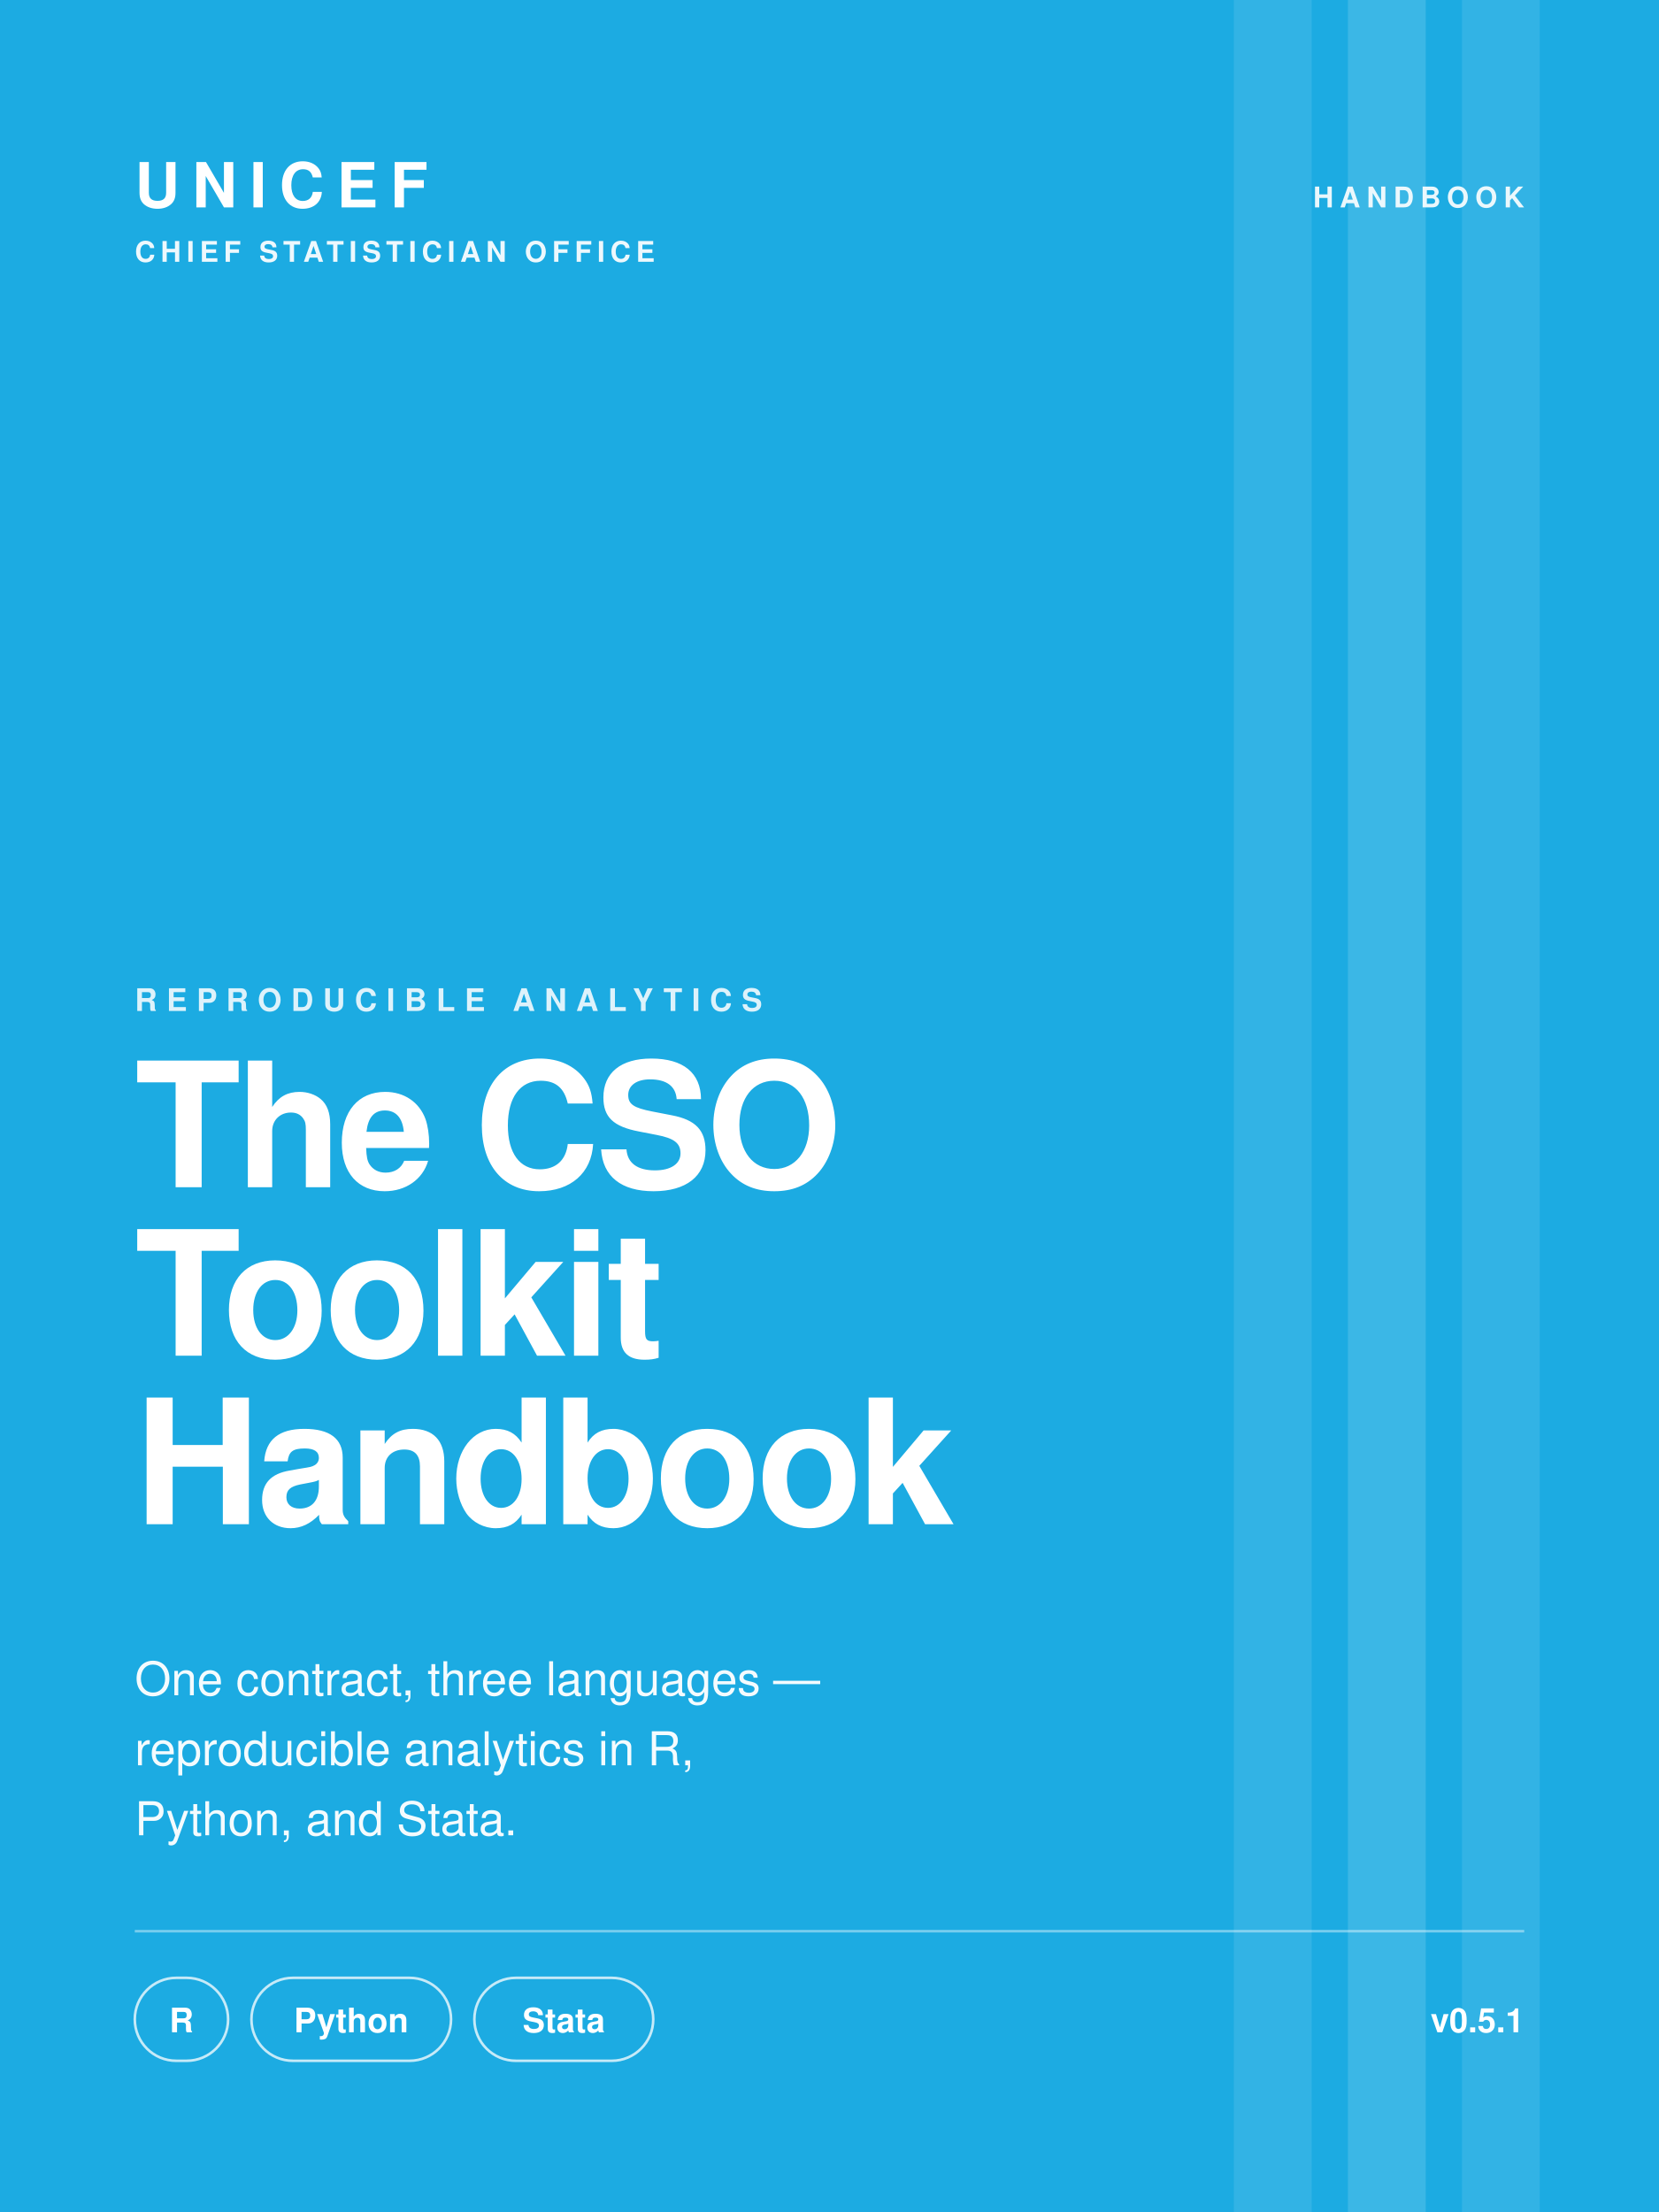
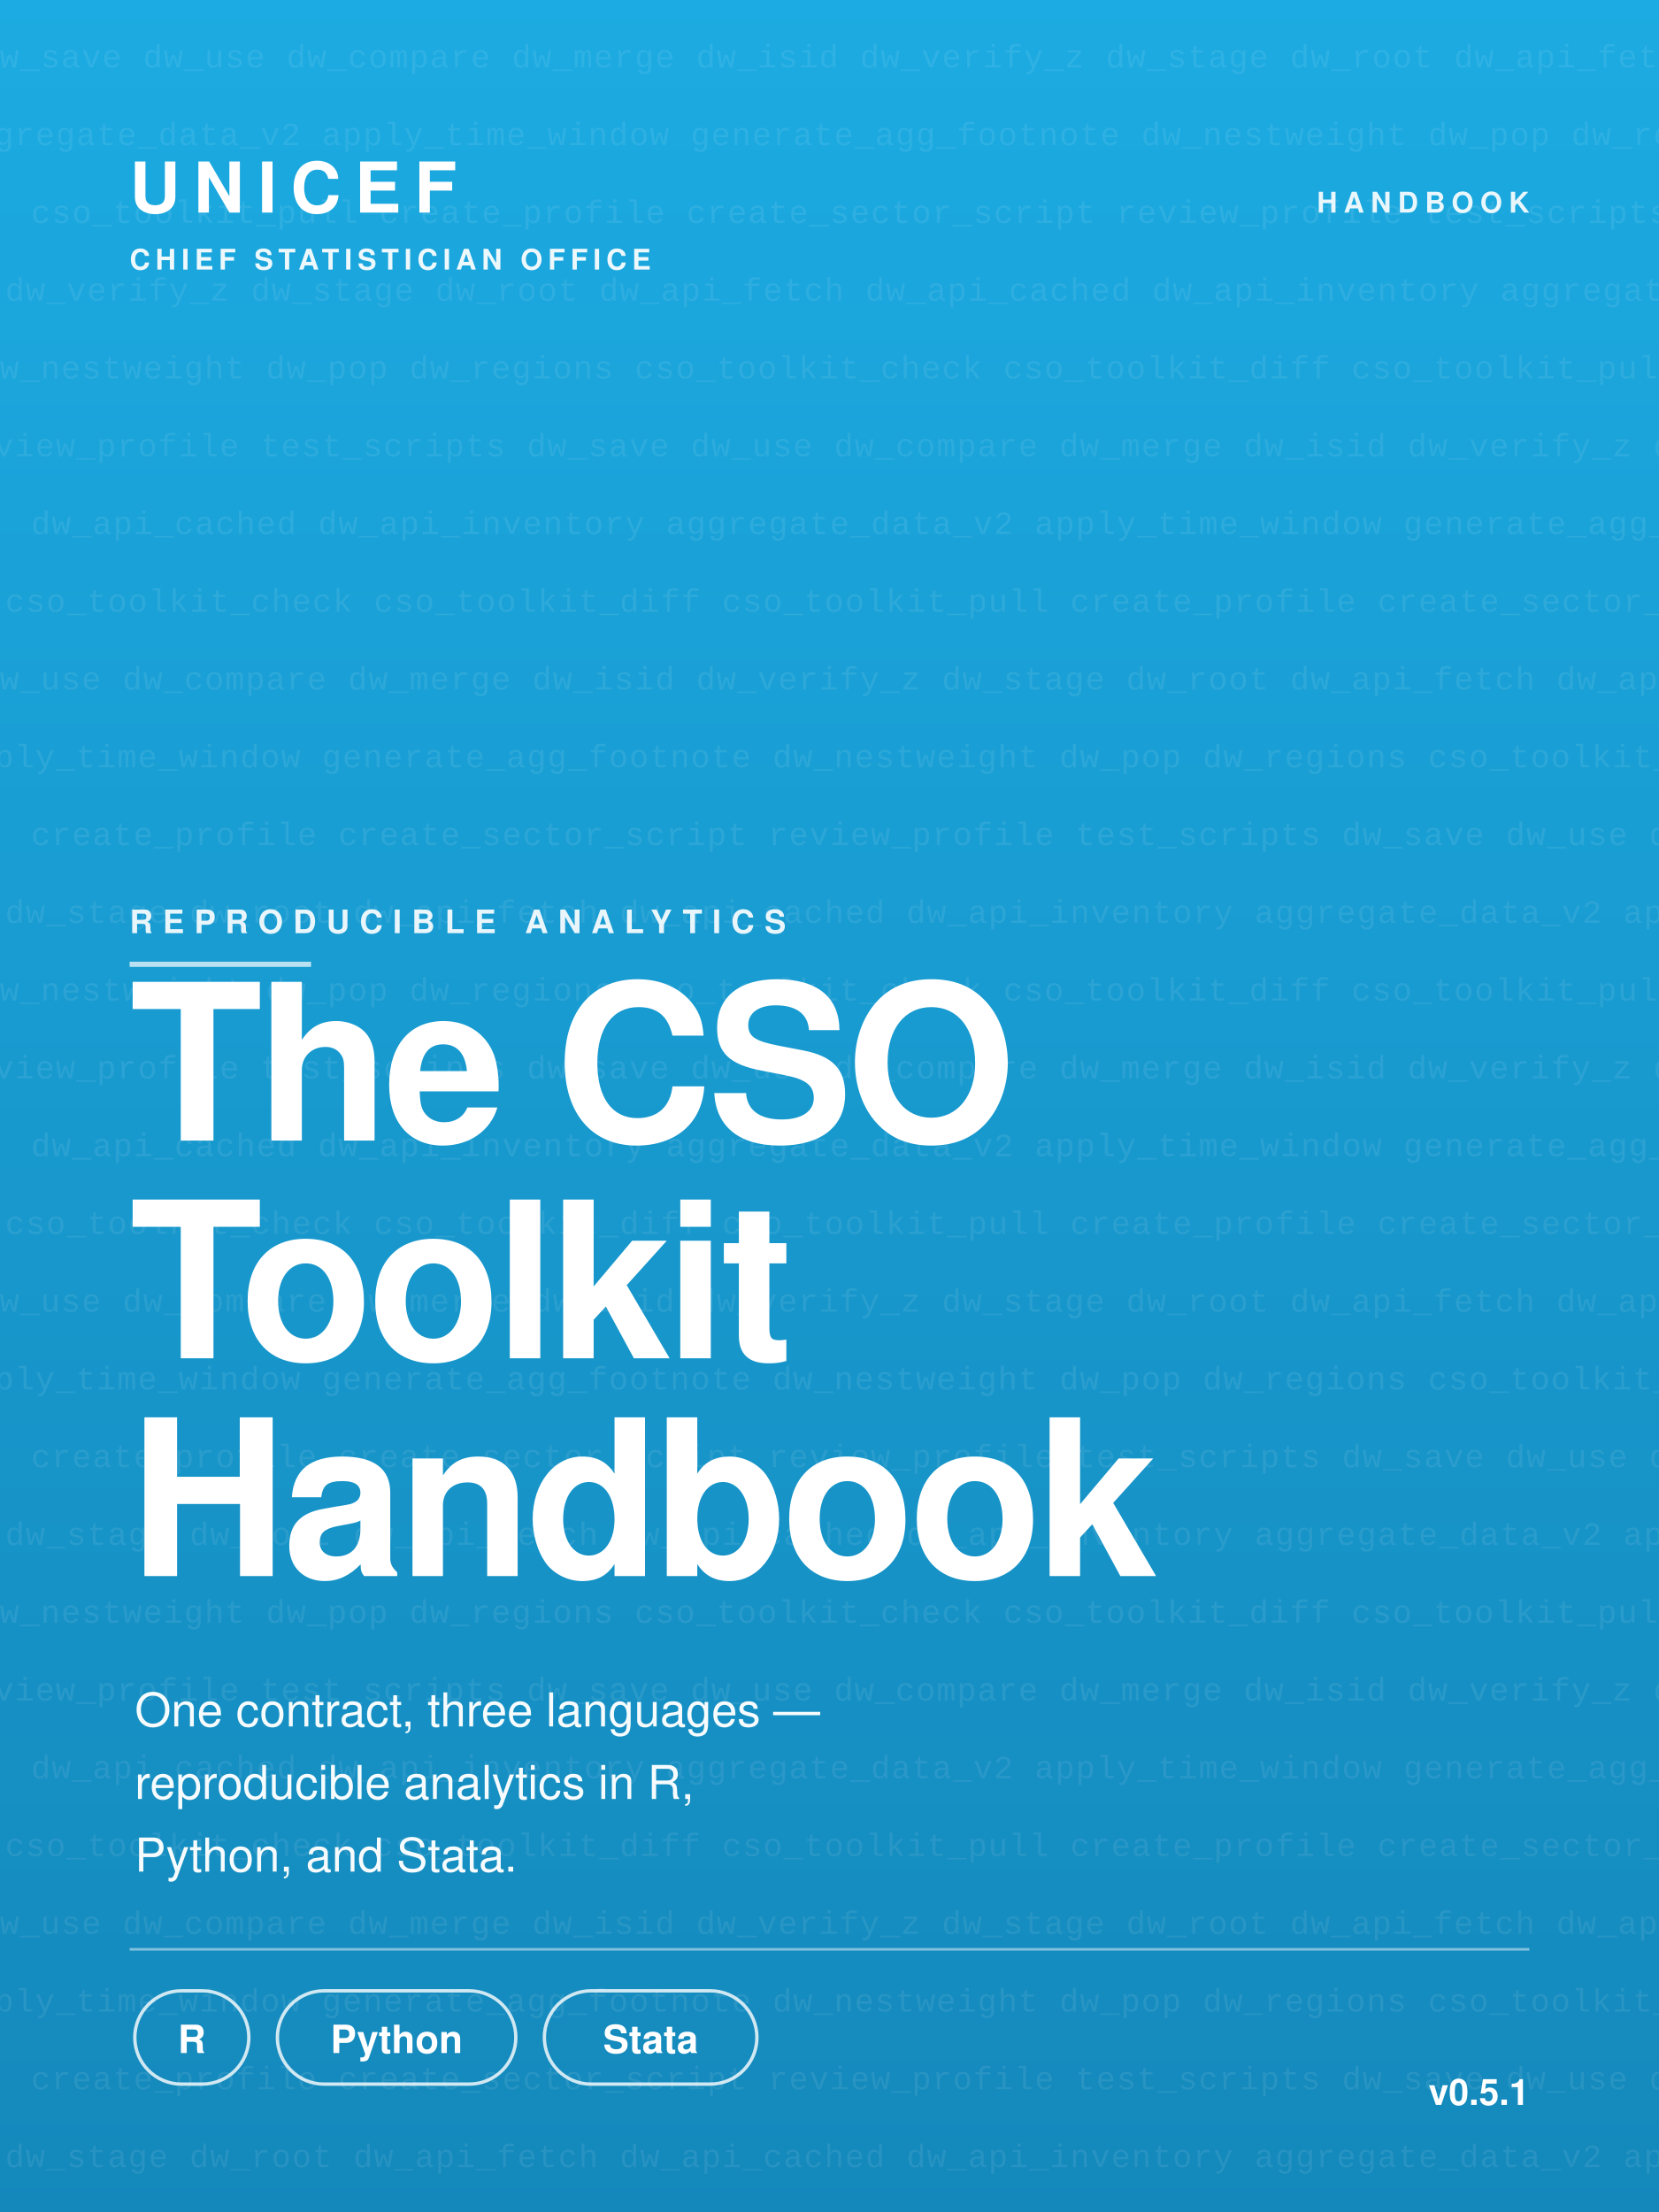
<svg xmlns="http://www.w3.org/2000/svg" width="1200" height="1600" viewBox="0 0 640 853.333" font-family="'Helvetica Neue', Helvetica, Arial, sans-serif">
-   <rect width="640" height="853.333" fill="#1CABE2" />
-   <g fill="#ffffff">
-     <rect x="476" y="0" width="30" height="853.333" opacity="0.10" />
-     <rect x="520" y="0" width="30" height="853.333" opacity="0.14" />
-     <rect x="564" y="0" width="30" height="853.333" opacity="0.10" />
+   <defs>
+     <linearGradient id="bg" x1="0" y1="0" x2="0" y2="1">
+       <stop offset="0" stop-color="#1CABE2" />
+       <stop offset="1" stop-color="#1488bb" />
+     </linearGradient>
+   </defs>
+   <rect width="640" height="853.333" fill="url(#bg)" />
+   <g>
+     <text x="-8" y="26" font-family="'SFMono-Regular', Consolas, 'Liberation Mono', Menlo, monospace" font-size="12.5" letter-spacing="0.4" fill="#ffffff" opacity="0.085">dw_save   dw_use   dw_compare   dw_merge   dw_isid   dw_verify_z   dw_stage   dw_root   dw_api_fetch   dw_api_cached   dw_api_inventory</text>
+     <text x="-18" y="56" font-family="'SFMono-Regular', Consolas, 'Liberation Mono', Menlo, monospace" font-size="12.5" letter-spacing="0.4" fill="#ffffff" opacity="0.085">aggregate_data_v2   apply_time_window   generate_agg_footnote   dw_nestweight   dw_pop   dw_regions   cso_toolkit_check   cso_toolkit_diff</text>
+     <text x="12" y="86" font-family="'SFMono-Regular', Consolas, 'Liberation Mono', Menlo, monospace" font-size="12.5" letter-spacing="0.4" fill="#ffffff" opacity="0.085">cso_toolkit_pull   create_profile   create_sector_script   review_profile   test_scripts   dw_save   dw_use   dw_compare   dw_merge   dw_isid</text>
+     <text x="2" y="116" font-family="'SFMono-Regular', Consolas, 'Liberation Mono', Menlo, monospace" font-size="12.5" letter-spacing="0.4" fill="#ffffff" opacity="0.085">dw_verify_z   dw_stage   dw_root   dw_api_fetch   dw_api_cached   dw_api_inventory   aggregate_data_v2   apply_time_window   generate_agg_footnote</text>
+     <text x="-8" y="146" font-family="'SFMono-Regular', Consolas, 'Liberation Mono', Menlo, monospace" font-size="12.5" letter-spacing="0.4" fill="#ffffff" opacity="0.085">dw_nestweight   dw_pop   dw_regions   cso_toolkit_check   cso_toolkit_diff   cso_toolkit_pull   create_profile   create_sector_script</text>
+     <text x="-18" y="176" font-family="'SFMono-Regular', Consolas, 'Liberation Mono', Menlo, monospace" font-size="12.5" letter-spacing="0.4" fill="#ffffff" opacity="0.085">review_profile   test_scripts   dw_save   dw_use   dw_compare   dw_merge   dw_isid   dw_verify_z   dw_stage   dw_root   dw_api_fetch</text>
+     <text x="12" y="206" font-family="'SFMono-Regular', Consolas, 'Liberation Mono', Menlo, monospace" font-size="12.5" letter-spacing="0.4" fill="#ffffff" opacity="0.085">dw_api_cached   dw_api_inventory   aggregate_data_v2   apply_time_window   generate_agg_footnote   dw_nestweight   dw_pop   dw_regions</text>
+     <text x="2" y="236" font-family="'SFMono-Regular', Consolas, 'Liberation Mono', Menlo, monospace" font-size="12.5" letter-spacing="0.4" fill="#ffffff" opacity="0.085">cso_toolkit_check   cso_toolkit_diff   cso_toolkit_pull   create_profile   create_sector_script   review_profile   test_scripts   dw_save</text>
+     <text x="-8" y="266" font-family="'SFMono-Regular', Consolas, 'Liberation Mono', Menlo, monospace" font-size="12.5" letter-spacing="0.4" fill="#ffffff" opacity="0.085">dw_use   dw_compare   dw_merge   dw_isid   dw_verify_z   dw_stage   dw_root   dw_api_fetch   dw_api_cached   dw_api_inventory   aggregate_data_v2</text>
+     <text x="-18" y="296" font-family="'SFMono-Regular', Consolas, 'Liberation Mono', Menlo, monospace" font-size="12.5" letter-spacing="0.4" fill="#ffffff" opacity="0.085">apply_time_window   generate_agg_footnote   dw_nestweight   dw_pop   dw_regions   cso_toolkit_check   cso_toolkit_diff   cso_toolkit_pull</text>
+     <text x="12" y="326" font-family="'SFMono-Regular', Consolas, 'Liberation Mono', Menlo, monospace" font-size="12.5" letter-spacing="0.4" fill="#ffffff" opacity="0.085">create_profile   create_sector_script   review_profile   test_scripts   dw_save   dw_use   dw_compare   dw_merge   dw_isid   dw_verify_z</text>
+     <text x="2" y="356" font-family="'SFMono-Regular', Consolas, 'Liberation Mono', Menlo, monospace" font-size="12.5" letter-spacing="0.4" fill="#ffffff" opacity="0.085">dw_stage   dw_root   dw_api_fetch   dw_api_cached   dw_api_inventory   aggregate_data_v2   apply_time_window   generate_agg_footnote</text>
+     <text x="-8" y="386" font-family="'SFMono-Regular', Consolas, 'Liberation Mono', Menlo, monospace" font-size="12.5" letter-spacing="0.4" fill="#ffffff" opacity="0.085">dw_nestweight   dw_pop   dw_regions   cso_toolkit_check   cso_toolkit_diff   cso_toolkit_pull   create_profile   create_sector_script</text>
+     <text x="-18" y="416" font-family="'SFMono-Regular', Consolas, 'Liberation Mono', Menlo, monospace" font-size="12.5" letter-spacing="0.4" fill="#ffffff" opacity="0.085">review_profile   test_scripts   dw_save   dw_use   dw_compare   dw_merge   dw_isid   dw_verify_z   dw_stage   dw_root   dw_api_fetch</text>
+     <text x="12" y="446" font-family="'SFMono-Regular', Consolas, 'Liberation Mono', Menlo, monospace" font-size="12.5" letter-spacing="0.4" fill="#ffffff" opacity="0.085">dw_api_cached   dw_api_inventory   aggregate_data_v2   apply_time_window   generate_agg_footnote   dw_nestweight   dw_pop   dw_regions</text>
+     <text x="2" y="476" font-family="'SFMono-Regular', Consolas, 'Liberation Mono', Menlo, monospace" font-size="12.5" letter-spacing="0.4" fill="#ffffff" opacity="0.085">cso_toolkit_check   cso_toolkit_diff   cso_toolkit_pull   create_profile   create_sector_script   review_profile   test_scripts   dw_save</text>
+     <text x="-8" y="506" font-family="'SFMono-Regular', Consolas, 'Liberation Mono', Menlo, monospace" font-size="12.5" letter-spacing="0.4" fill="#ffffff" opacity="0.085">dw_use   dw_compare   dw_merge   dw_isid   dw_verify_z   dw_stage   dw_root   dw_api_fetch   dw_api_cached   dw_api_inventory   aggregate_data_v2</text>
+     <text x="-18" y="536" font-family="'SFMono-Regular', Consolas, 'Liberation Mono', Menlo, monospace" font-size="12.5" letter-spacing="0.4" fill="#ffffff" opacity="0.085">apply_time_window   generate_agg_footnote   dw_nestweight   dw_pop   dw_regions   cso_toolkit_check   cso_toolkit_diff   cso_toolkit_pull</text>
+     <text x="12" y="566" font-family="'SFMono-Regular', Consolas, 'Liberation Mono', Menlo, monospace" font-size="12.5" letter-spacing="0.4" fill="#ffffff" opacity="0.085">create_profile   create_sector_script   review_profile   test_scripts   dw_save   dw_use   dw_compare   dw_merge   dw_isid   dw_verify_z</text>
+     <text x="2" y="596" font-family="'SFMono-Regular', Consolas, 'Liberation Mono', Menlo, monospace" font-size="12.5" letter-spacing="0.4" fill="#ffffff" opacity="0.085">dw_stage   dw_root   dw_api_fetch   dw_api_cached   dw_api_inventory   aggregate_data_v2   apply_time_window   generate_agg_footnote</text>
+     <text x="-8" y="626" font-family="'SFMono-Regular', Consolas, 'Liberation Mono', Menlo, monospace" font-size="12.5" letter-spacing="0.4" fill="#ffffff" opacity="0.085">dw_nestweight   dw_pop   dw_regions   cso_toolkit_check   cso_toolkit_diff   cso_toolkit_pull   create_profile   create_sector_script</text>
+     <text x="-18" y="656" font-family="'SFMono-Regular', Consolas, 'Liberation Mono', Menlo, monospace" font-size="12.5" letter-spacing="0.4" fill="#ffffff" opacity="0.085">review_profile   test_scripts   dw_save   dw_use   dw_compare   dw_merge   dw_isid   dw_verify_z   dw_stage   dw_root   dw_api_fetch</text>
+     <text x="12" y="686" font-family="'SFMono-Regular', Consolas, 'Liberation Mono', Menlo, monospace" font-size="12.5" letter-spacing="0.4" fill="#ffffff" opacity="0.085">dw_api_cached   dw_api_inventory   aggregate_data_v2   apply_time_window   generate_agg_footnote   dw_nestweight   dw_pop   dw_regions</text>
+     <text x="2" y="716" font-family="'SFMono-Regular', Consolas, 'Liberation Mono', Menlo, monospace" font-size="12.5" letter-spacing="0.4" fill="#ffffff" opacity="0.085">cso_toolkit_check   cso_toolkit_diff   cso_toolkit_pull   create_profile   create_sector_script   review_profile   test_scripts   dw_save</text>
+     <text x="-8" y="746" font-family="'SFMono-Regular', Consolas, 'Liberation Mono', Menlo, monospace" font-size="12.5" letter-spacing="0.4" fill="#ffffff" opacity="0.085">dw_use   dw_compare   dw_merge   dw_isid   dw_verify_z   dw_stage   dw_root   dw_api_fetch   dw_api_cached   dw_api_inventory   aggregate_data_v2</text>
+     <text x="-18" y="776" font-family="'SFMono-Regular', Consolas, 'Liberation Mono', Menlo, monospace" font-size="12.5" letter-spacing="0.4" fill="#ffffff" opacity="0.085">apply_time_window   generate_agg_footnote   dw_nestweight   dw_pop   dw_regions   cso_toolkit_check   cso_toolkit_diff   cso_toolkit_pull</text>
+     <text x="12" y="806" font-family="'SFMono-Regular', Consolas, 'Liberation Mono', Menlo, monospace" font-size="12.5" letter-spacing="0.4" fill="#ffffff" opacity="0.085">create_profile   create_sector_script   review_profile   test_scripts   dw_save   dw_use   dw_compare   dw_merge   dw_isid   dw_verify_z</text>
+     <text x="2" y="836" font-family="'SFMono-Regular', Consolas, 'Liberation Mono', Menlo, monospace" font-size="12.5" letter-spacing="0.4" fill="#ffffff" opacity="0.085">dw_stage   dw_root   dw_api_fetch   dw_api_cached   dw_api_inventory   aggregate_data_v2   apply_time_window   generate_agg_footnote</text>
  </g>
-   <text x="52" y="80" font-size="24" font-weight="800" letter-spacing="4.8" fill="#ffffff">UNICEF</text>
-   <text x="52" y="101" font-size="11" font-weight="600" letter-spacing="1.98" fill="#ffffff" opacity="0.92">CHIEF STATISTICIAN OFFICE</text>
-   <text x="588" y="80" text-anchor="end" font-size="11" font-weight="700" letter-spacing="2.42" fill="#ffffff" opacity="0.9">HANDBOOK</text>
-   <text x="52" y="390" font-size="12" font-weight="700" letter-spacing="3.6" fill="#ffffff" opacity="0.85">REPRODUCIBLE ANALYTICS</text>
-   <g fill="#ffffff" font-size="67" font-weight="800" letter-spacing="-1.675">
-     <text x="52" y="458">The CSO</text>
-     <text x="52" y="523">Toolkit</text>
-     <text x="52" y="588">Handbook</text>
+   <text x="50" y="82" font-size="27" font-weight="800" letter-spacing="5.2" fill="#ffffff">UNICEF</text>
+   <text x="50" y="104" font-size="11" font-weight="600" letter-spacing="2.0" fill="#ffffff" opacity="0.92">CHIEF STATISTICIAN OFFICE</text>
+   <text x="590" y="82" text-anchor="end" font-size="11" font-weight="700" letter-spacing="2.5" fill="#ffffff" opacity="0.9">HANDBOOK</text>
+   <text x="50" y="360" font-size="12.5" font-weight="700" letter-spacing="3.8" fill="#ffffff" opacity="0.9">REPRODUCIBLE ANALYTICS</text>
+   <line x1="50" y1="372" x2="120" y2="372" stroke="#ffffff" stroke-opacity="0.7" stroke-width="2" />
+   <g fill="#ffffff" font-size="84" font-weight="800" letter-spacing="-2.1">
+     <text x="50" y="440">The CSO</text>
+     <text x="50" y="524">Toolkit</text>
+     <text x="50" y="608">Handbook</text>
  </g>
-   <g fill="#ffffff" font-size="18" font-weight="400" opacity="0.95">
-     <text x="52" y="654">One contract, three languages —</text>
-     <text x="52" y="681">reproducible analytics in R,</text>
-     <text x="52" y="708">Python, and Stata.</text>
+   <g fill="#ffffff" font-size="18" font-weight="400" opacity="0.96">
+     <text x="52" y="666">One contract, three languages —</text>
+     <text x="52" y="694">reproducible analytics in R,</text>
+     <text x="52" y="722">Python, and Stata.</text>
  </g>
-   <line x1="52" y1="745" x2="588" y2="745" stroke="#ffffff" stroke-opacity="0.4" stroke-width="1" />
+   <line x1="50" y1="752" x2="590" y2="752" stroke="#ffffff" stroke-opacity="0.45" stroke-width="1" />
  <g>
-     <rect x="52" y="763" width="36" height="32" rx="16" fill="none" stroke="#ffffff" stroke-opacity="0.75" />
-     <text x="70" y="784" text-anchor="middle" font-size="13" font-weight="600" fill="#ffffff">R</text>
-     <rect x="97" y="763" width="77" height="32" rx="16" fill="none" stroke="#ffffff" stroke-opacity="0.75" />
-     <text x="135.5" y="784" text-anchor="middle" font-size="13" font-weight="600" fill="#ffffff">Python</text>
-     <rect x="183" y="763" width="69" height="32" rx="16" fill="none" stroke="#ffffff" stroke-opacity="0.75" />
-     <text x="217.5" y="784" text-anchor="middle" font-size="13" font-weight="600" fill="#ffffff">Stata</text>
+     <rect x="52" y="768" width="44" height="36" rx="18" fill="none" stroke="#ffffff" stroke-opacity="0.8" stroke-width="1.3" />
+     <text x="74" y="792" text-anchor="middle" font-size="15" font-weight="600" fill="#ffffff">R</text>
+     <rect x="107" y="768" width="92" height="36" rx="18" fill="none" stroke="#ffffff" stroke-opacity="0.8" stroke-width="1.3" />
+     <text x="153" y="792" text-anchor="middle" font-size="15" font-weight="600" fill="#ffffff">Python</text>
+     <rect x="210" y="768" width="82" height="36" rx="18" fill="none" stroke="#ffffff" stroke-opacity="0.8" stroke-width="1.3" />
+     <text x="251" y="792" text-anchor="middle" font-size="15" font-weight="600" fill="#ffffff">Stata</text>
  </g>
-   <text x="588" y="784" text-anchor="end" font-size="13" font-weight="700" fill="#ffffff">v0.5.1</text>
+   <text x="590" y="812" text-anchor="end" font-size="14" font-weight="700" fill="#ffffff">v0.5.1</text>
</svg>
